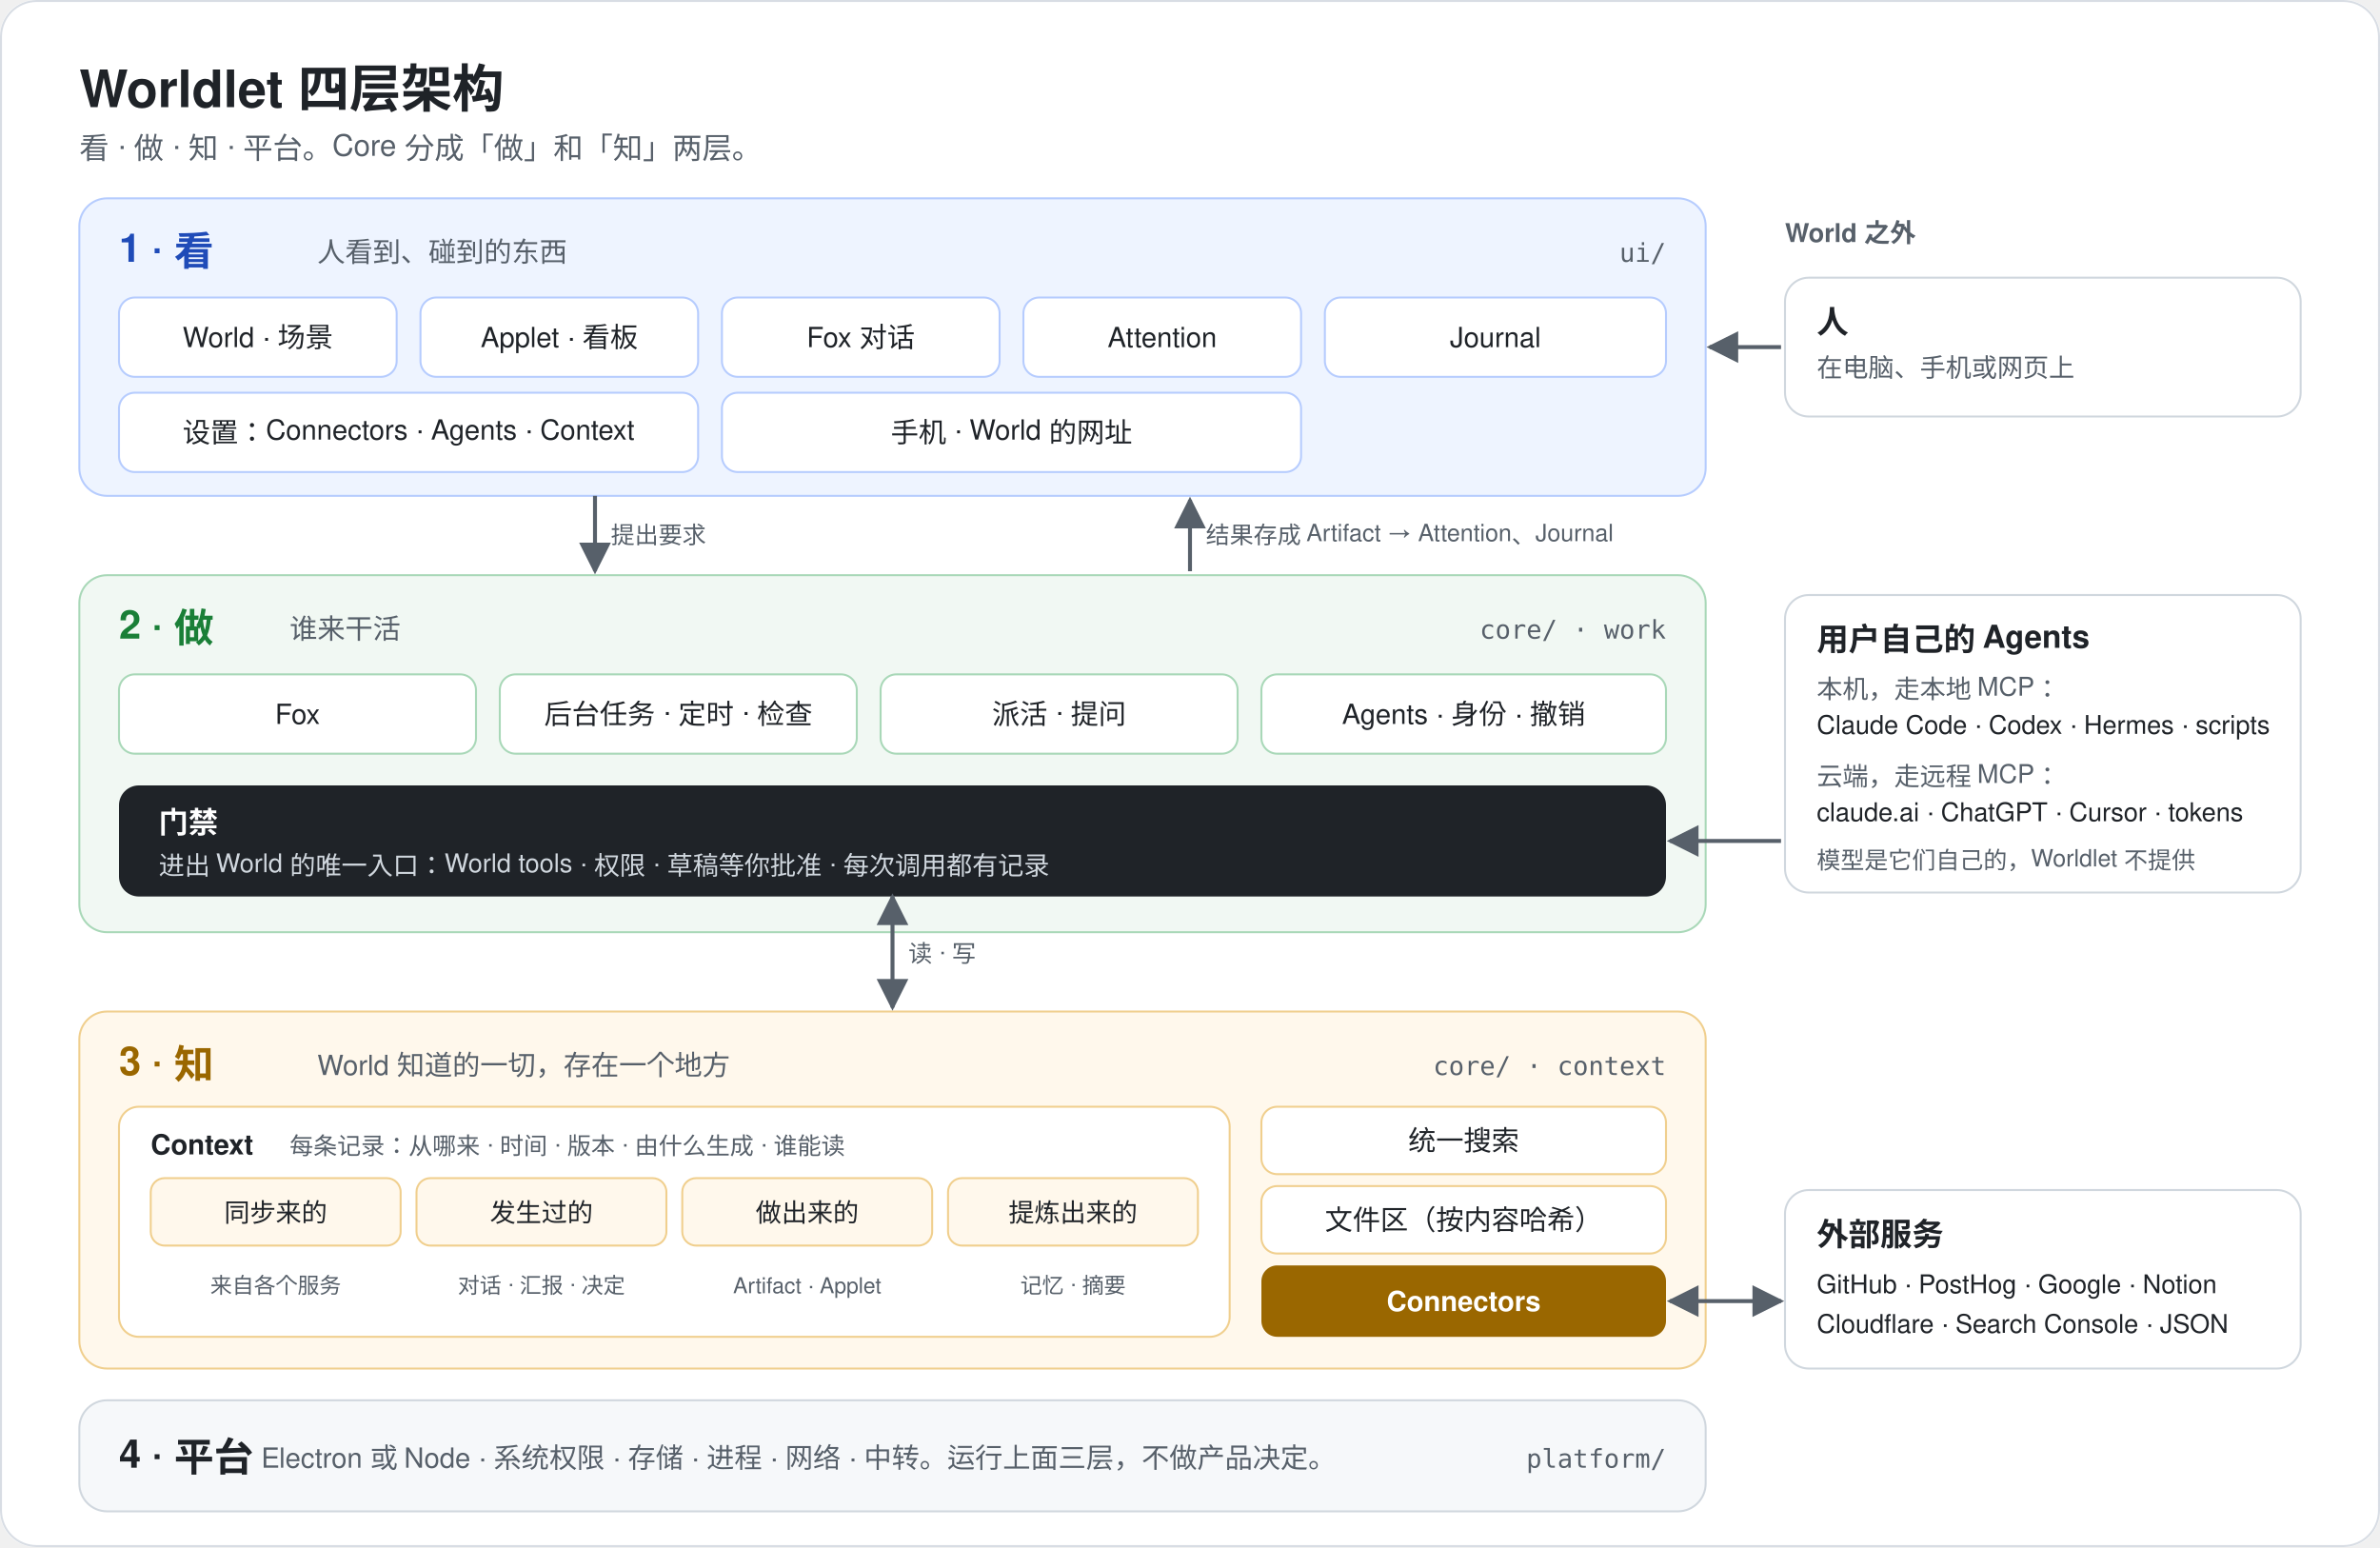
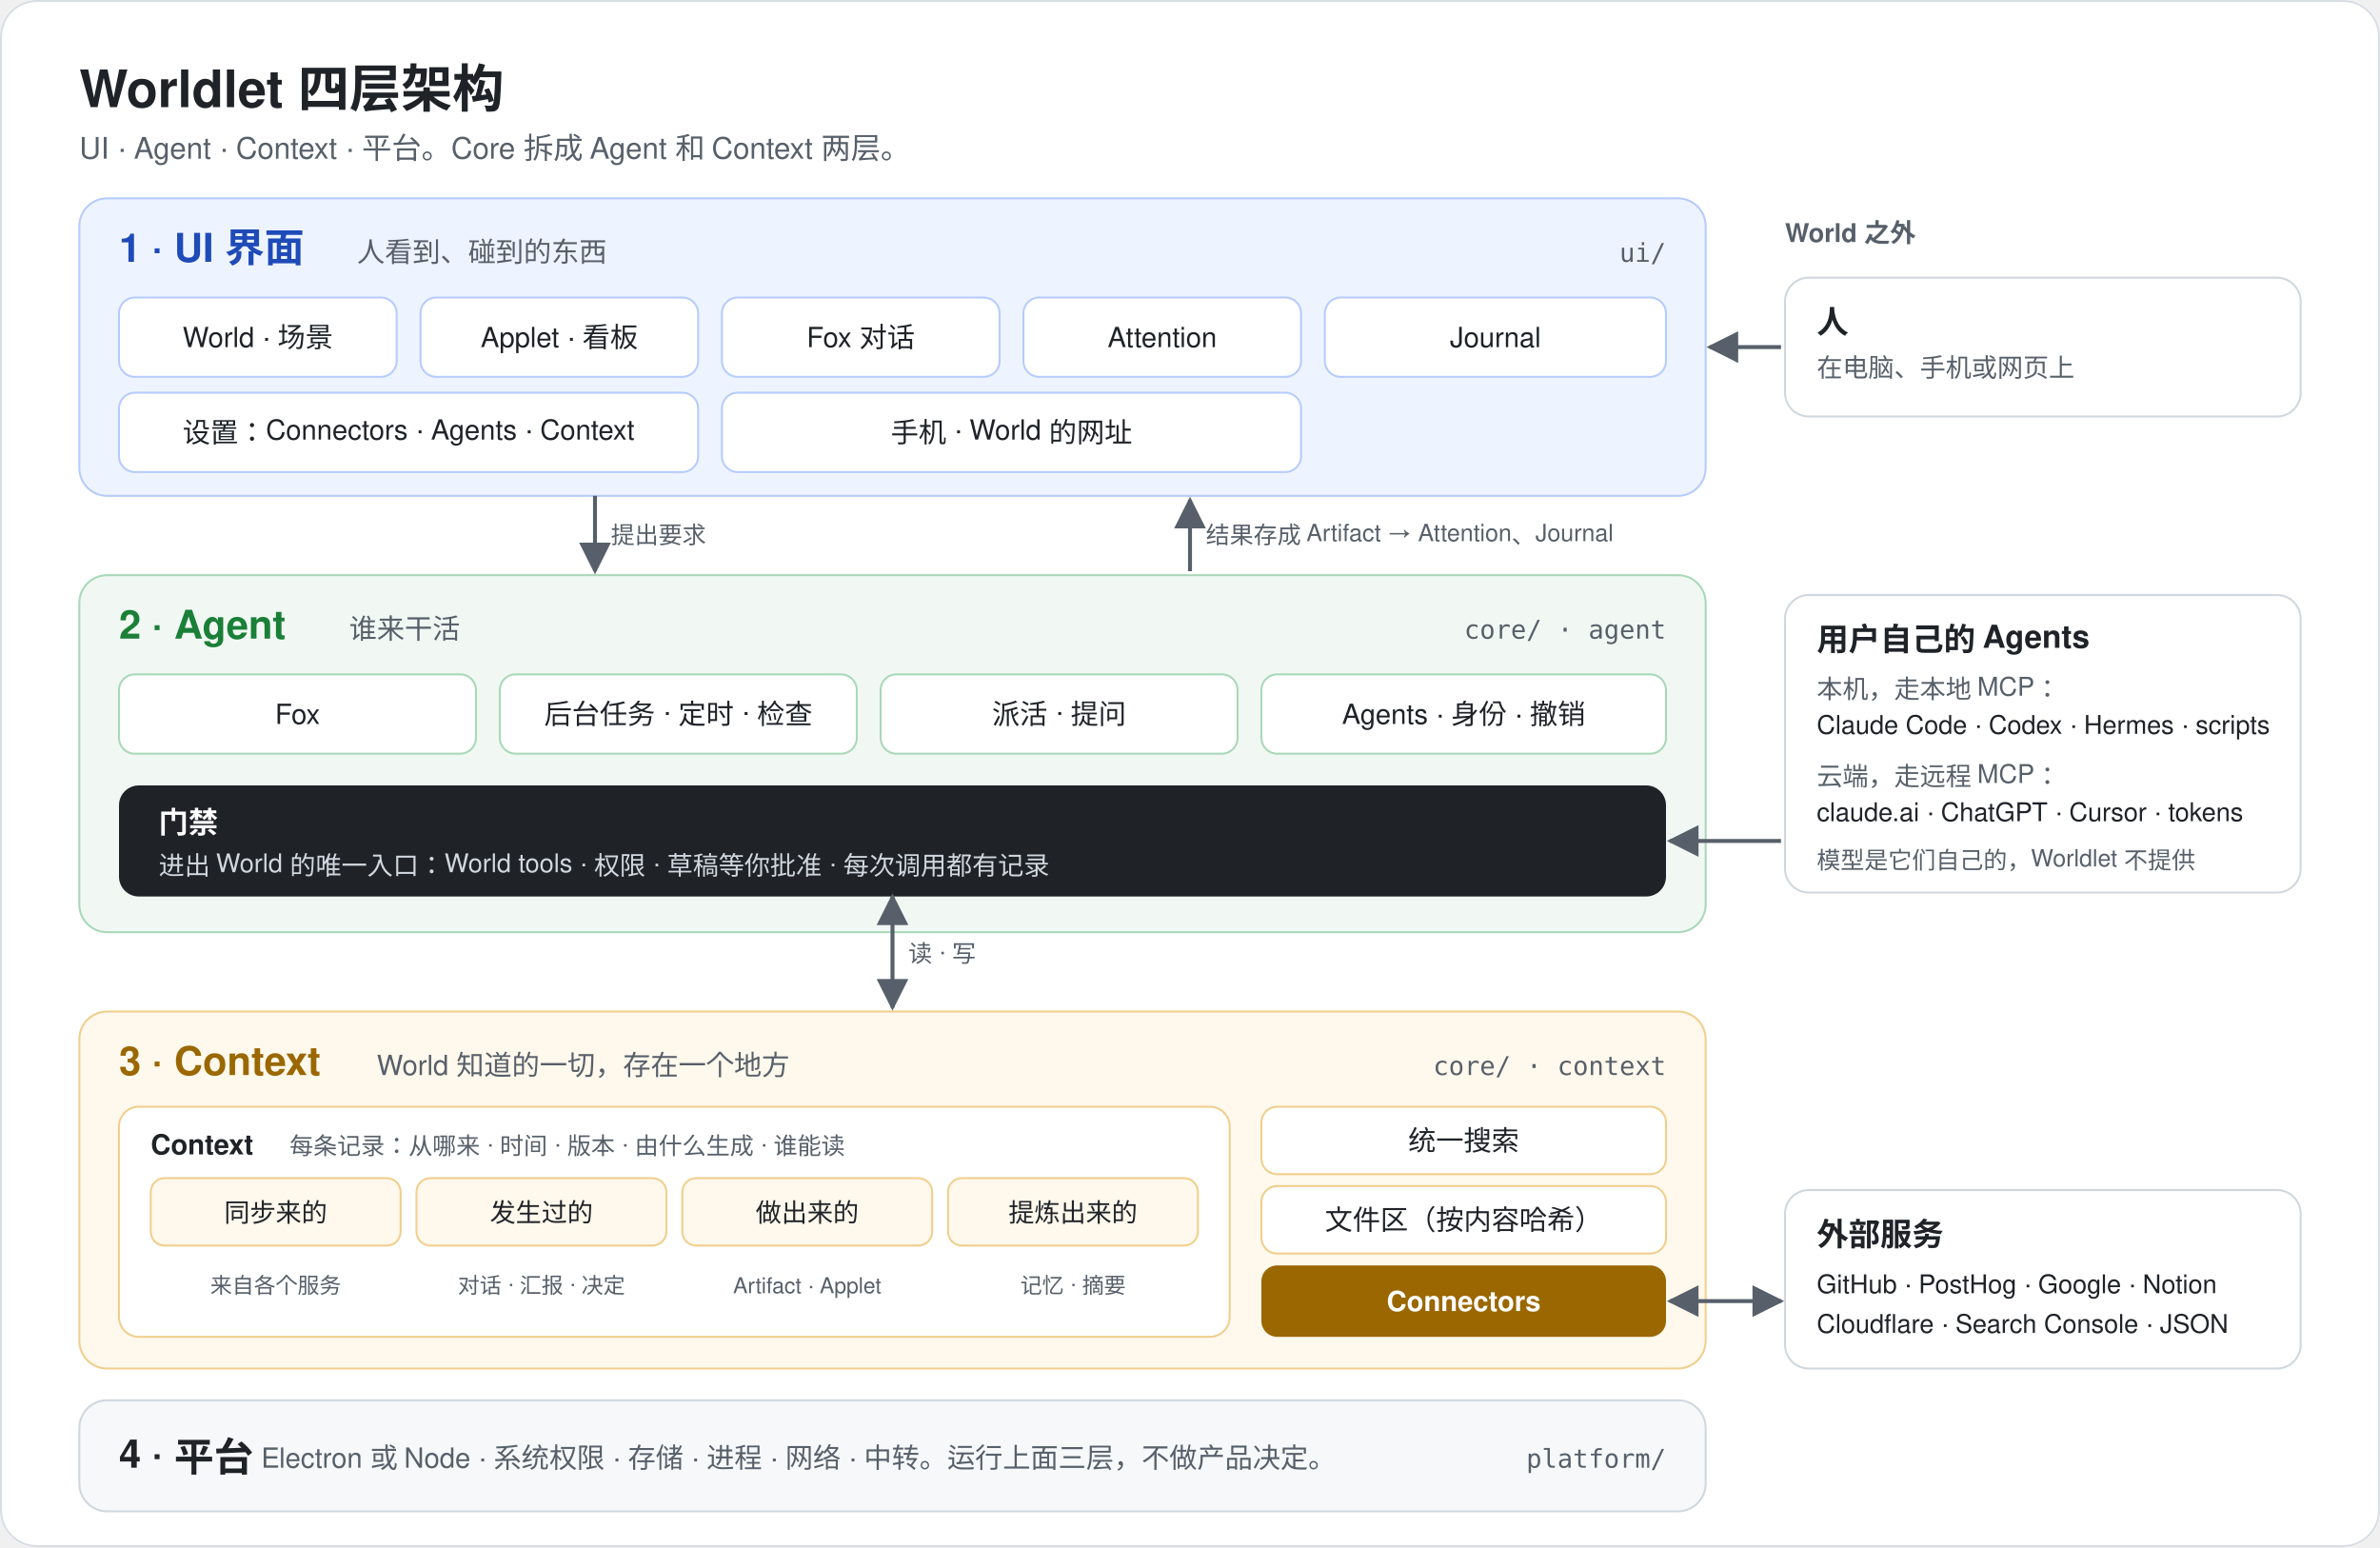
<svg xmlns="http://www.w3.org/2000/svg" width="1200" height="780" viewBox="0 0 1200 780" font-family="-apple-system, 'Segoe UI', Helvetica, Arial, sans-serif">
  <defs>
    <marker id="ar" viewBox="0 0 10 10" refX="9" refY="5" markerWidth="8" markerHeight="8" orient="auto-start-reverse">
      <path d="M0 0L10 5L0 10z" fill="#57606A" />
    </marker>
  </defs>
  <rect width="1200" height="780" rx="18" fill="#FFFFFF" />
  <rect x="0.5" y="0.5" width="1199" height="779" rx="18" fill="none" stroke="#D8DDE4" />
  <text x="40" y="54" font-size="26" font-weight="700" fill="#1F2328">Worldlet 四层架构</text>
-   <text x="40" y="80" font-size="15" fill="#57606A">看 · 做 · 知 · 平台。Core 分成「做」和「知」两层。</text>
+   <text x="40" y="80" font-size="15" fill="#57606A">UI · Agent · Context · 平台。Core 拆成 Agent 和 Context 两层。</text>
  <rect x="40" y="100" width="820" height="150" rx="14" fill="#EEF4FF" stroke="#B6CCFE" />
-   <text x="60" y="132" font-size="20" font-weight="800" fill="#1F4BB8">1 · 看</text>
-   <text x="160" y="132" font-size="14" fill="#57606A">人看到、碰到的东西</text>
+   <text x="60" y="132" font-size="20" font-weight="800" fill="#1F4BB8">1 · UI 界面</text>
+   <text x="180" y="132" font-size="14" fill="#57606A">人看到、碰到的东西</text>
  <g font-size="14" fill="#1F2328" text-anchor="middle">
    <rect x="60" y="150" width="140" height="40" rx="8" fill="#FFFFFF" stroke="#B6CCFE" />
    <text x="130" y="175">World · 场景</text>
    <rect x="212" y="150" width="140" height="40" rx="8" fill="#FFFFFF" stroke="#B6CCFE" />
    <text x="282" y="175">Applet · 看板</text>
    <rect x="364" y="150" width="140" height="40" rx="8" fill="#FFFFFF" stroke="#B6CCFE" />
    <text x="434" y="175">Fox 对话</text>
    <rect x="516" y="150" width="140" height="40" rx="8" fill="#FFFFFF" stroke="#B6CCFE" />
    <text x="586" y="175">Attention</text>
    <rect x="668" y="150" width="172" height="40" rx="8" fill="#FFFFFF" stroke="#B6CCFE" />
    <text x="754" y="175">Journal</text>
    <rect x="60" y="198" width="292" height="40" rx="8" fill="#FFFFFF" stroke="#B6CCFE" />
    <text x="206" y="223">设置：Connectors · Agents · Context</text>
    <rect x="364" y="198" width="292" height="40" rx="8" fill="#FFFFFF" stroke="#B6CCFE" />
    <text x="510" y="223">手机 · World 的网址</text>
  </g>
  <text x="840" y="132" font-size="13" font-family="ui-monospace, Menlo, monospace" fill="#57606A" text-anchor="end">ui/</text>
  <rect x="40" y="290" width="820" height="180" rx="14" fill="#F1F8F3" stroke="#A9D8B8" />
-   <text x="60" y="322" font-size="20" font-weight="800" fill="#1A7F37">2 · 做</text>
-   <text x="146" y="322" font-size="14" fill="#57606A">谁来干活</text>
+   <text x="60" y="322" font-size="20" font-weight="800" fill="#1A7F37">2 · Agent</text>
+   <text x="176" y="322" font-size="14" fill="#57606A">谁来干活</text>
  <g font-size="14" fill="#1F2328" text-anchor="middle">
    <rect x="60" y="340" width="180" height="40" rx="8" fill="#FFFFFF" stroke="#A9D8B8" />
    <text x="150" y="365">Fox</text>
    <rect x="252" y="340" width="180" height="40" rx="8" fill="#FFFFFF" stroke="#A9D8B8" />
    <text x="342" y="365">后台任务 · 定时 · 检查</text>
    <rect x="444" y="340" width="180" height="40" rx="8" fill="#FFFFFF" stroke="#A9D8B8" />
    <text x="534" y="365">派活 · 提问</text>
    <rect x="636" y="340" width="204" height="40" rx="8" fill="#FFFFFF" stroke="#A9D8B8" />
    <text x="738" y="365">Agents · 身份 · 撤销</text>
  </g>
-   <text x="840" y="322" font-size="13" font-family="ui-monospace, Menlo, monospace" fill="#57606A" text-anchor="end">core/ · work</text>
+   <text x="840" y="322" font-size="13" font-family="ui-monospace, Menlo, monospace" fill="#57606A" text-anchor="end">core/ · agent</text>
  <rect x="60" y="396" width="780" height="56" rx="10" fill="#1F2328" />
  <text x="80" y="420" font-size="15" font-weight="800" fill="#FFFFFF">门禁</text>
  <text x="80" y="441" font-size="13" fill="#D0D7DE">进出 World 的唯一入口：World tools · 权限 · 草稿等你批准 · 每次调用都有记录</text>
  <rect x="40" y="510" width="820" height="180" rx="14" fill="#FFF8EC" stroke="#F0CF8E" />
-   <text x="60" y="542" font-size="20" font-weight="800" fill="#9A6700">3 · 知</text>
-   <text x="160" y="542" font-size="14" fill="#57606A">World 知道的一切，存在一个地方</text>
+   <text x="60" y="542" font-size="20" font-weight="800" fill="#9A6700">3 · Context</text>
+   <text x="190" y="542" font-size="14" fill="#57606A">World 知道的一切，存在一个地方</text>
  <text x="840" y="542" font-size="13" font-family="ui-monospace, Menlo, monospace" fill="#57606A" text-anchor="end">core/ · context</text>
  <rect x="60" y="558" width="560" height="116" rx="10" fill="#FFFFFF" stroke="#F0CF8E" />
  <text x="76" y="582" font-size="14" font-weight="700" fill="#1F2328">Context</text>
  <text x="146" y="582" font-size="12" fill="#57606A">每条记录：从哪来 · 时间 · 版本 · 由什么生成 · 谁能读</text>
  <g font-size="13" fill="#1F2328" text-anchor="middle">
    <rect x="76" y="594" width="126" height="34" rx="7" fill="#FFF8EC" stroke="#F0CF8E" />
    <text x="139" y="616">同步来的</text>
    <rect x="210" y="594" width="126" height="34" rx="7" fill="#FFF8EC" stroke="#F0CF8E" />
    <text x="273" y="616">发生过的</text>
    <rect x="344" y="594" width="126" height="34" rx="7" fill="#FFF8EC" stroke="#F0CF8E" />
    <text x="407" y="616">做出来的</text>
    <rect x="478" y="594" width="126" height="34" rx="7" fill="#FFF8EC" stroke="#F0CF8E" />
    <text x="541" y="616">提炼出来的</text>
    <text x="139" y="652" font-size="11" fill="#57606A">来自各个服务</text>
    <text x="273" y="652" font-size="11" fill="#57606A">对话 · 汇报 · 决定</text>
    <text x="407" y="652" font-size="11" fill="#57606A">Artifact · Applet</text>
    <text x="541" y="652" font-size="11" fill="#57606A">记忆 · 摘要</text>
  </g>
  <g font-size="14" fill="#1F2328" text-anchor="middle">
    <rect x="636" y="558" width="204" height="34" rx="8" fill="#FFFFFF" stroke="#F0CF8E" />
    <text x="738" y="580">统一搜索</text>
    <rect x="636" y="598" width="204" height="34" rx="8" fill="#FFFFFF" stroke="#F0CF8E" />
    <text x="738" y="620">文件区（按内容哈希）</text>
    <rect x="636" y="638" width="204" height="36" rx="8" fill="#9A6700" />
    <text x="738" y="661" fill="#FFFFFF" font-weight="700">Connectors</text>
  </g>
  <rect x="40" y="706" width="820" height="56" rx="14" fill="#F6F8FA" stroke="#D0D7DE" />
  <text x="60" y="740" font-size="14" fill="#57606A">
    <tspan font-size="20" font-weight="800" fill="#1F2328">4 · 平台</tspan>   Electron 或 Node · 系统权限 · 存储 · 进程 · 网络 · 中转。运行上面三层，不做产品决定。</text>
  <text x="840" y="740" font-size="13" font-family="ui-monospace, Menlo, monospace" fill="#57606A" text-anchor="end">platform/</text>
  <g stroke="#57606A" stroke-width="2" fill="none">
    <line x1="300" y1="250" x2="300" y2="288" marker-end="url(#ar)" />
    <line x1="600" y1="288" x2="600" y2="252" marker-end="url(#ar)" />
    <line x1="450" y1="452" x2="450" y2="508" marker-start="url(#ar)" marker-end="url(#ar)" />
  </g>
  <g font-size="12" fill="#57606A">
    <text x="308" y="274">提出要求</text>
    <text x="608" y="274">结果存成 Artifact → Attention、Journal</text>
    <text x="458" y="485">读 · 写</text>
  </g>
  <text x="900" y="122" font-size="13" font-weight="700" fill="#57606A">World 之外</text>
  <rect x="900" y="140" width="260" height="70" rx="12" fill="#FFFFFF" stroke="#D0D7DE" />
  <text x="916" y="168" font-size="16" font-weight="700" fill="#1F2328">人</text>
  <text x="916" y="190" font-size="13" fill="#57606A">在电脑、手机或网页上</text>
  <line x1="898" y1="175" x2="862" y2="175" stroke="#57606A" stroke-width="2" marker-end="url(#ar)" />
  <rect x="900" y="300" width="260" height="150" rx="12" fill="#FFFFFF" stroke="#D0D7DE" />
  <text x="916" y="328" font-size="16" font-weight="700" fill="#1F2328">用户自己的 Agents</text>
  <text x="916" y="352" font-size="13" fill="#57606A">本机，走本地 MCP：</text>
  <text x="916" y="370" font-size="13" fill="#1F2328">Claude Code · Codex · Hermes · scripts</text>
  <text x="916" y="396" font-size="13" fill="#57606A">云端，走远程 MCP：</text>
  <text x="916" y="414" font-size="13" fill="#1F2328">claude.ai · ChatGPT · Cursor · tokens</text>
  <text x="916" y="438" font-size="12" fill="#57606A">模型是它们自己的，Worldlet 不提供</text>
  <line x1="898" y1="424" x2="842" y2="424" stroke="#57606A" stroke-width="2" marker-end="url(#ar)" />
  <rect x="900" y="600" width="260" height="90" rx="12" fill="#FFFFFF" stroke="#D0D7DE" />
  <text x="916" y="628" font-size="16" font-weight="700" fill="#1F2328">外部服务</text>
  <text x="916" y="652" font-size="13" fill="#1F2328">GitHub · PostHog · Google · Notion</text>
  <text x="916" y="672" font-size="13" fill="#1F2328">Cloudflare · Search Console · JSON</text>
  <line x1="898" y1="656" x2="842" y2="656" stroke="#57606A" stroke-width="2" marker-start="url(#ar)" marker-end="url(#ar)" />
</svg>
